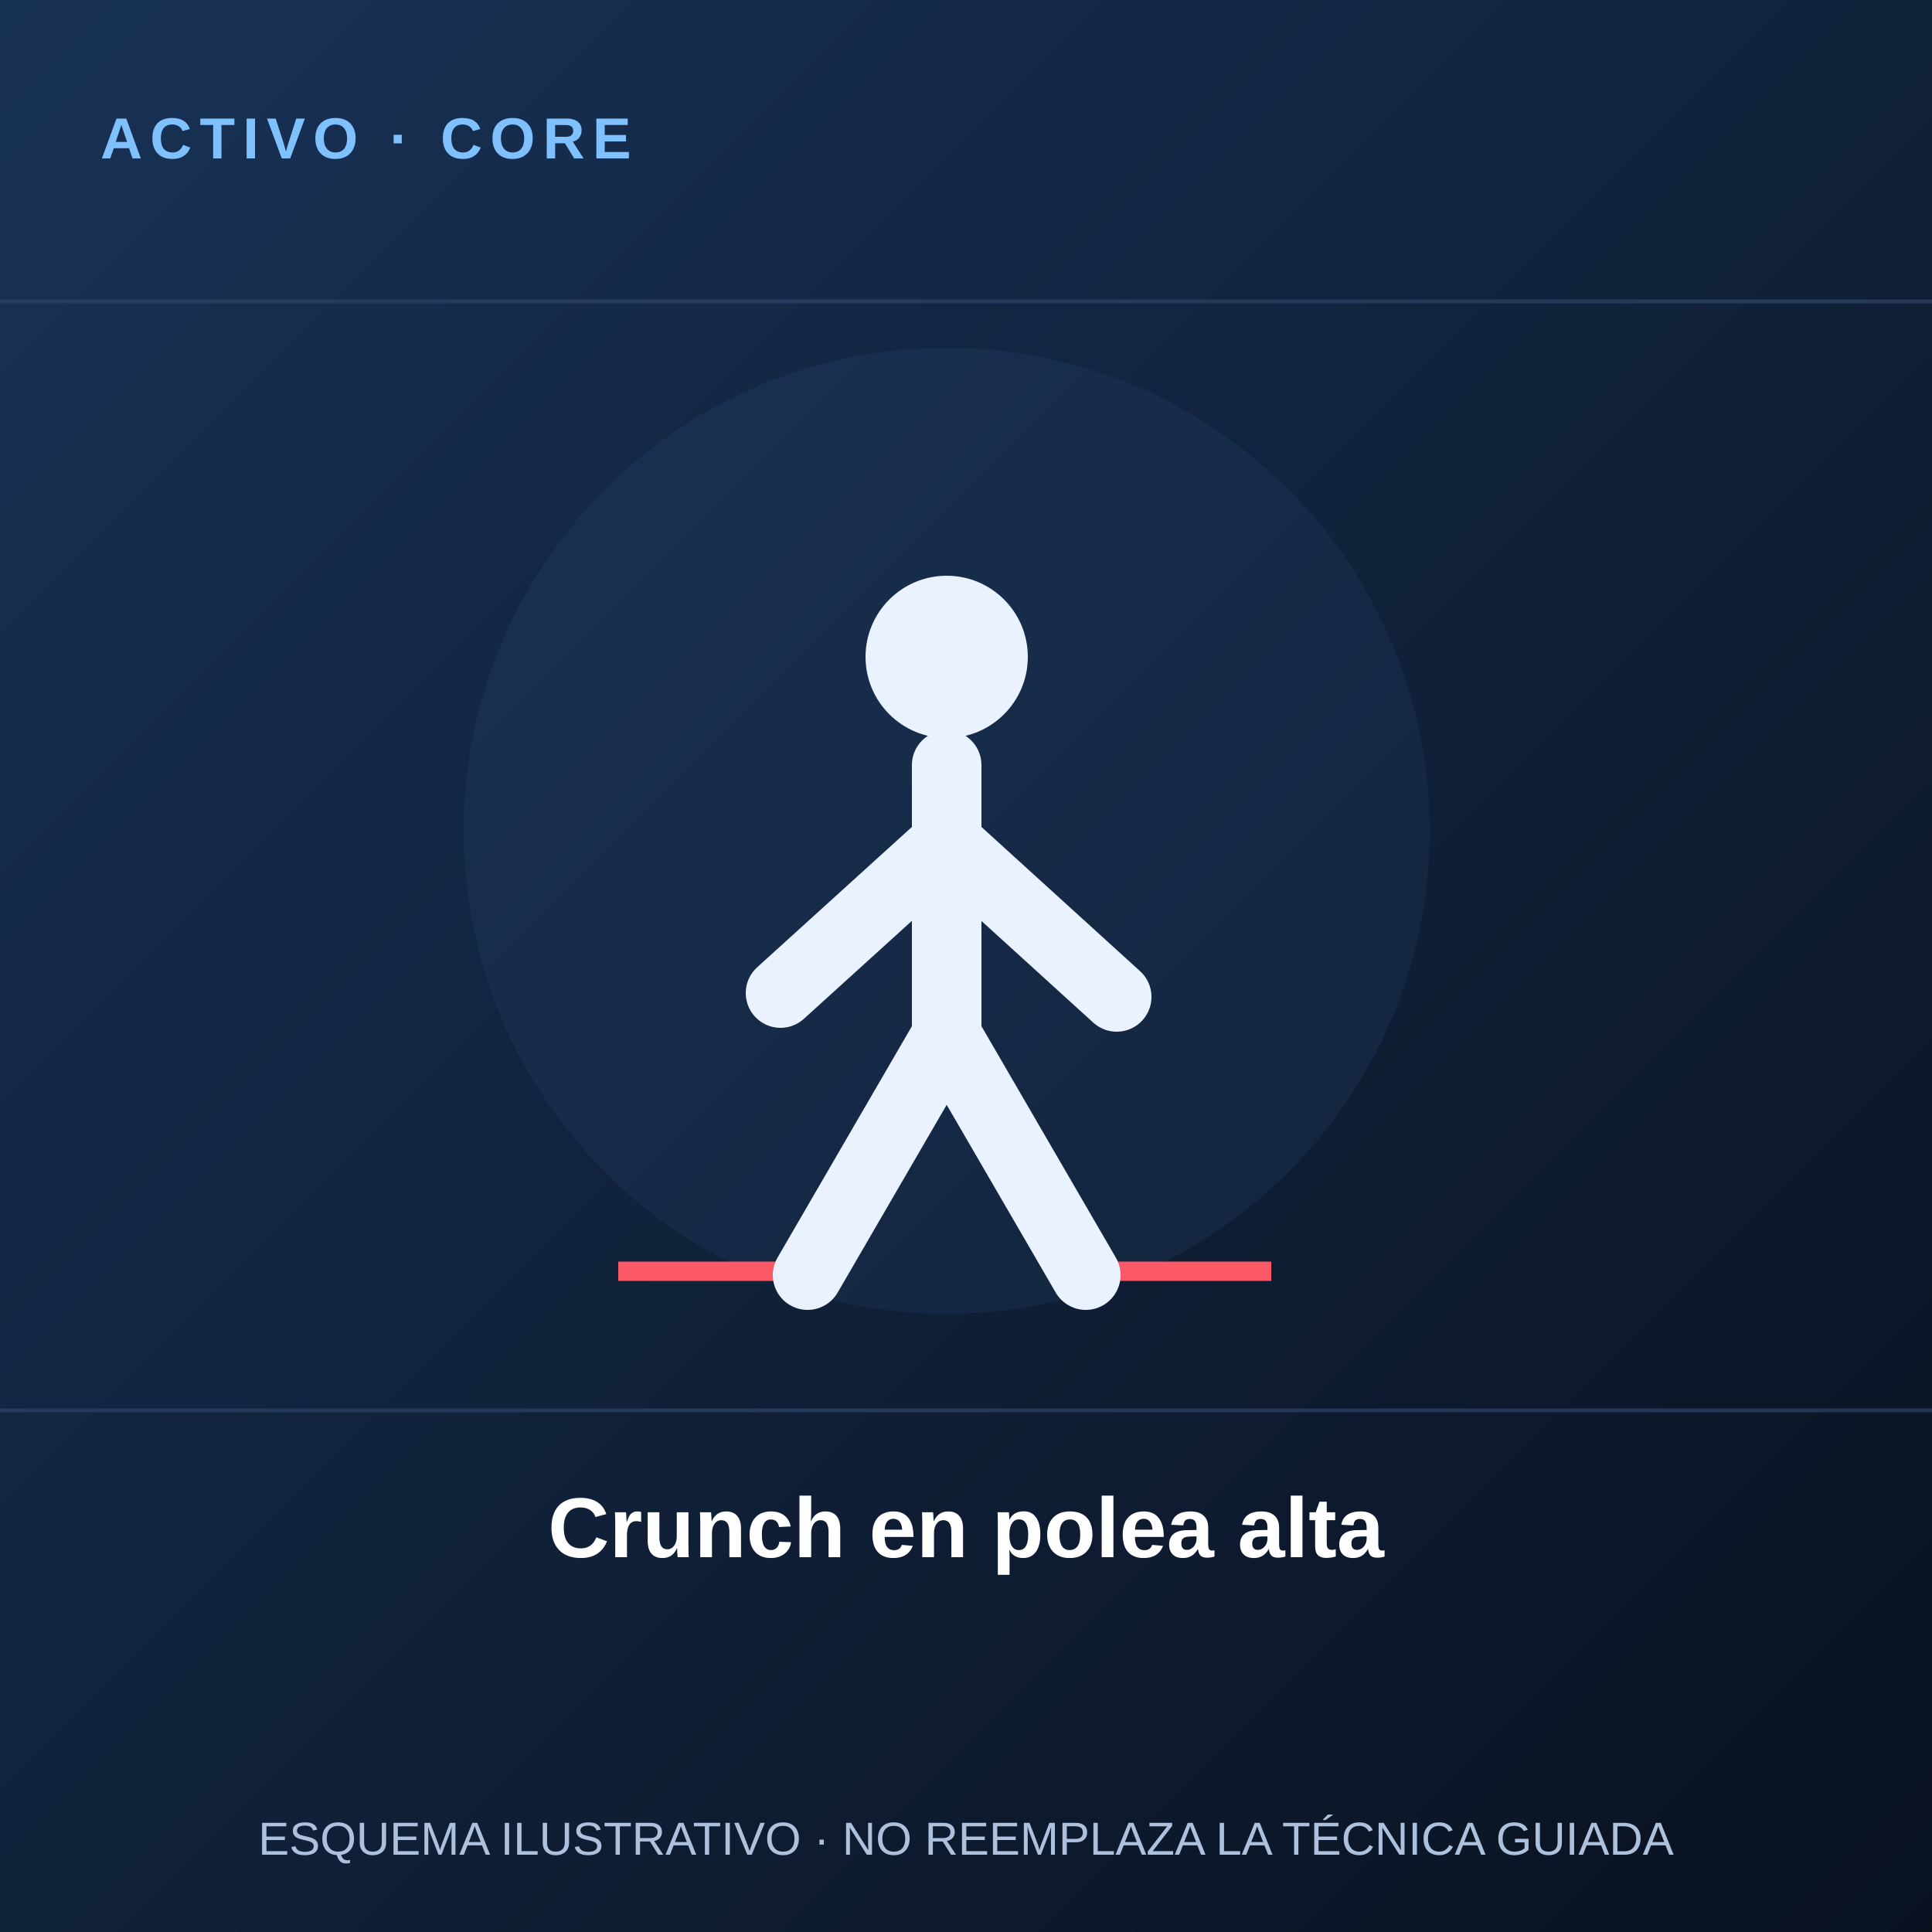
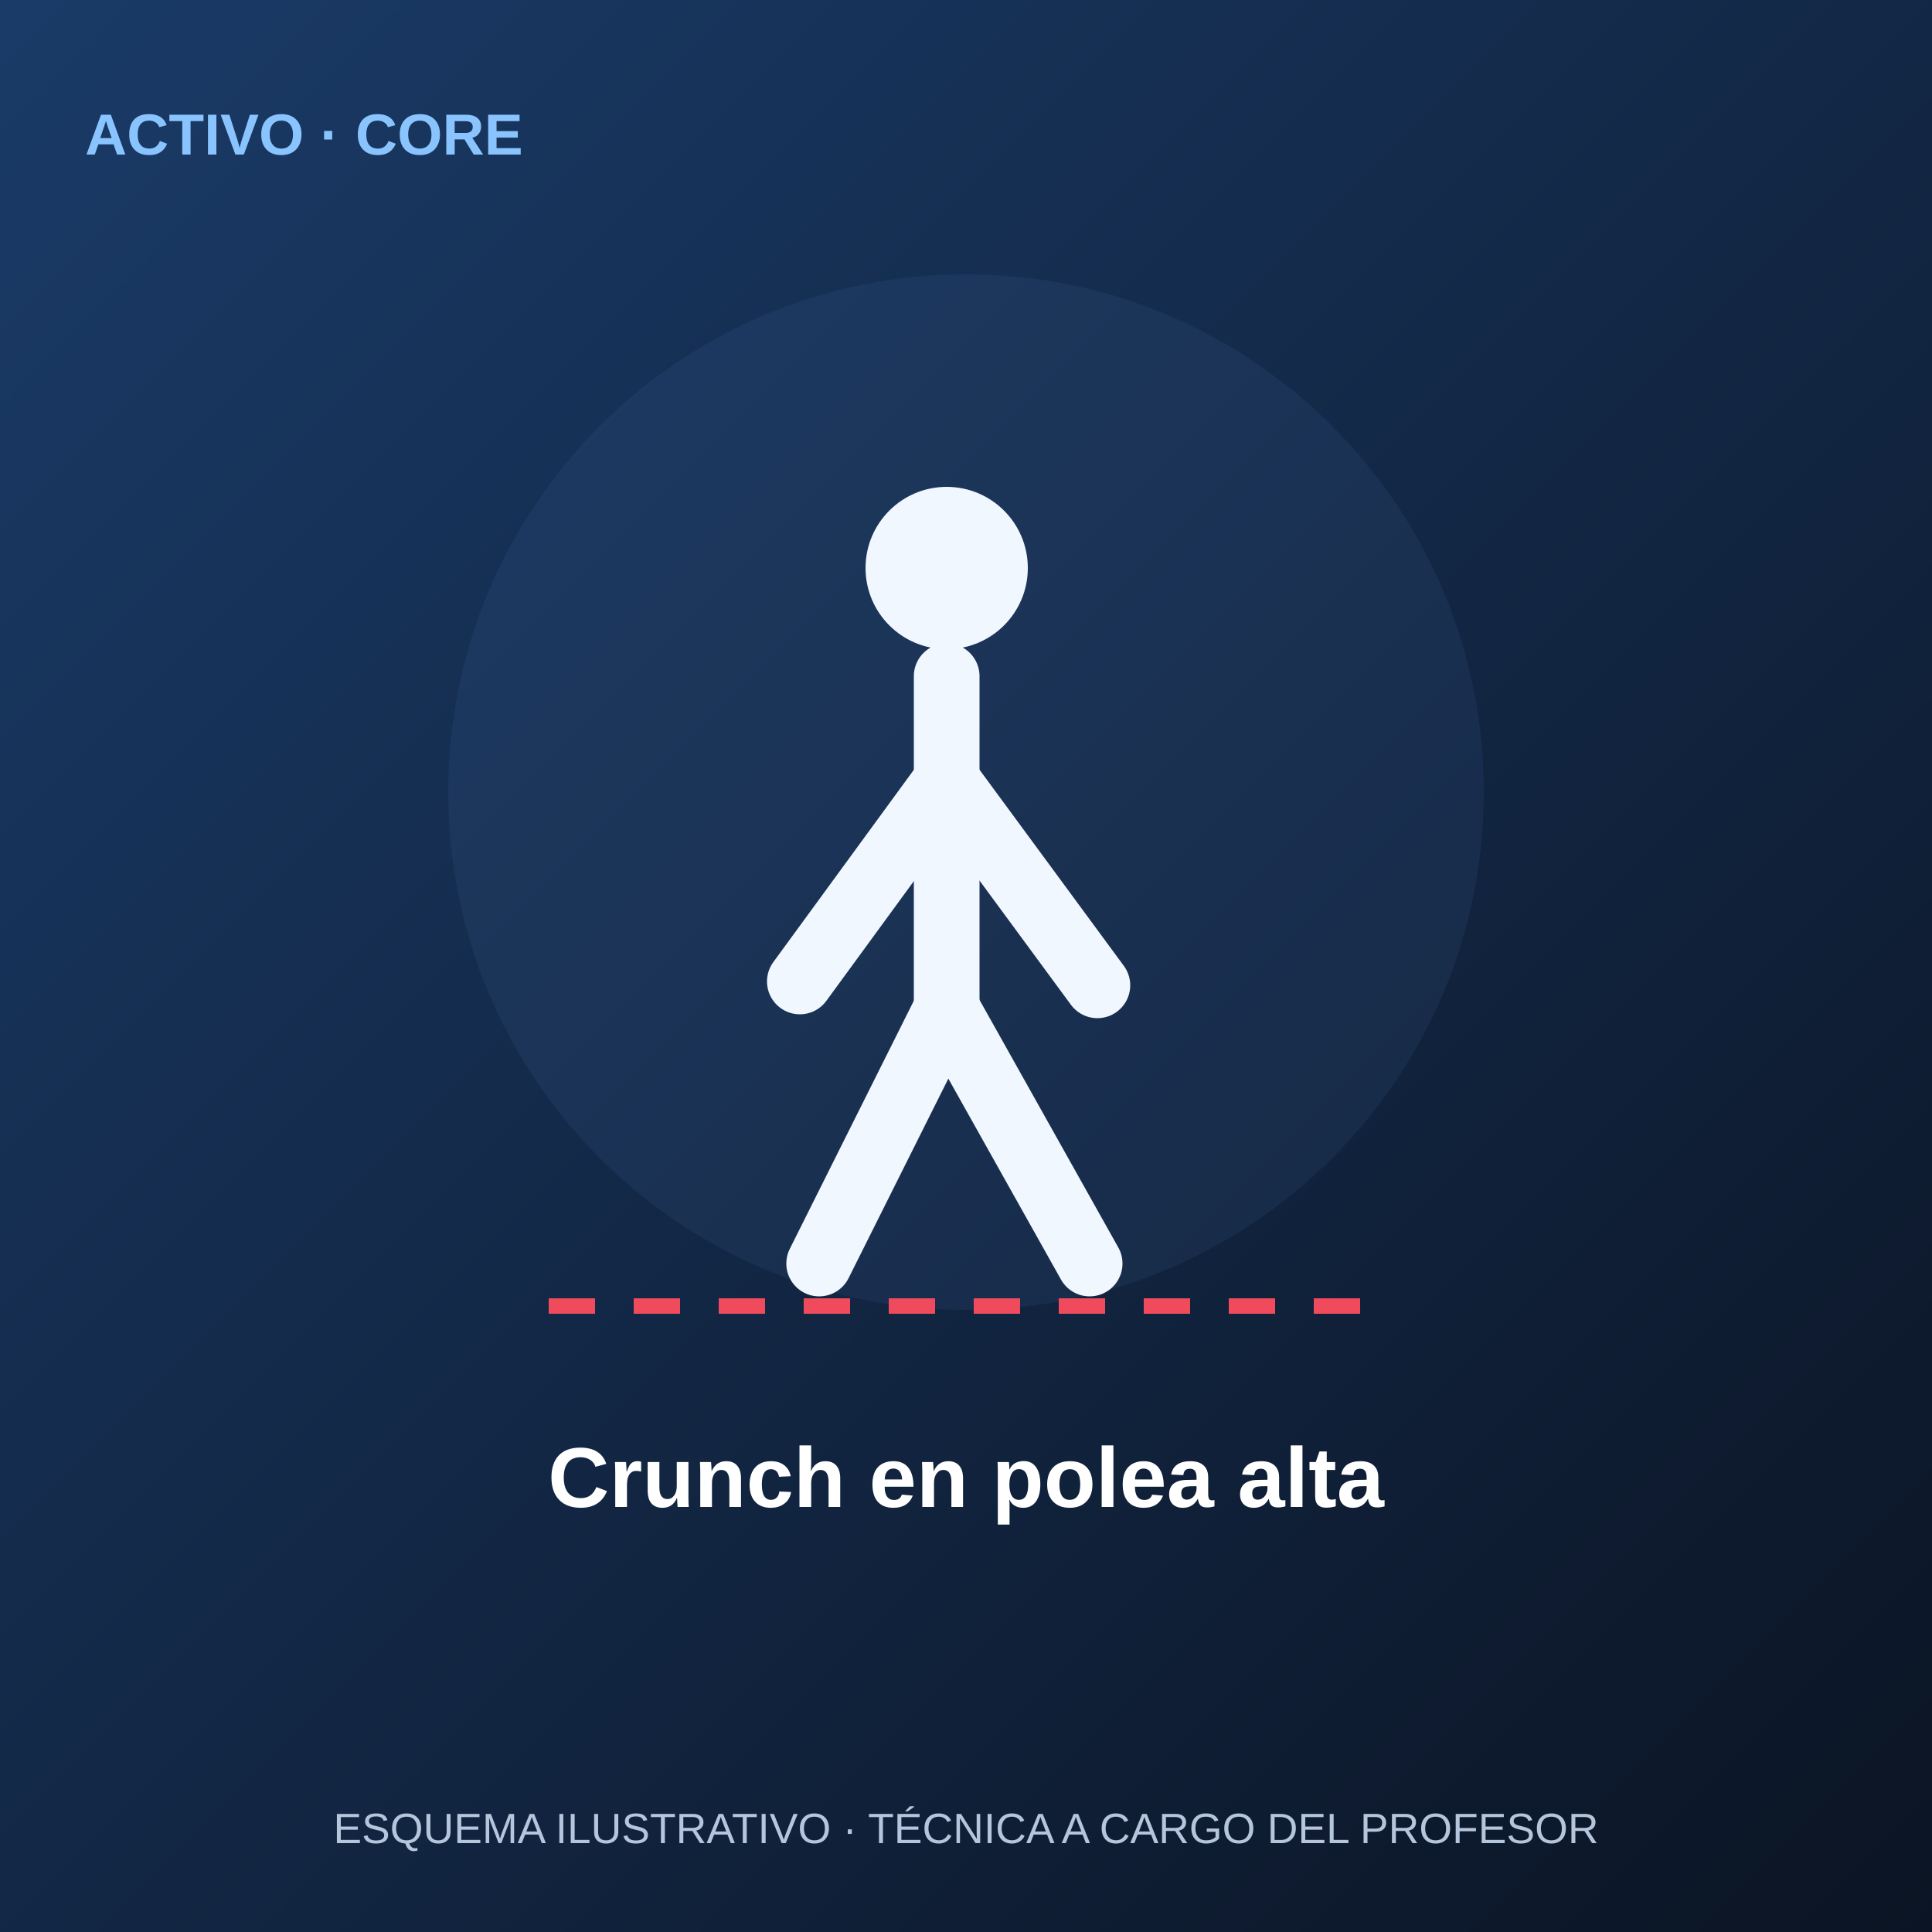
- <svg xmlns="http://www.w3.org/2000/svg" viewBox="0 0 500 500" width="500" height="500" role="img" aria-label="Ilustración esquemática: Crunch en polea alta">
+ <svg xmlns="http://www.w3.org/2000/svg" width="500" height="500" viewBox="0 0 500 500" role="img" aria-label="Esquema de Crunch en polea alta">
  <defs>
-     <linearGradient id="g" x1="0" y1="0" x2="1" y2="1">
-       <stop stop-color="#183256" />
-       <stop offset="1" stop-color="#09111f" />
+     <linearGradient id="a" x2="1" y2="1">
+       <stop stop-color="#1a3b68" />
+       <stop offset="1" stop-color="#0b1423" />
    </linearGradient>
  </defs>
-   <rect width="500" height="500" fill="url(#g)" />
-   <path d="M0 78H500 M0 365H500" stroke="#2d4367" opacity=".7" />
-   <circle cx="245" cy="215" r="125" fill="#2d4c7a" opacity=".18" />
-   <text x="26" y="41" fill="#7fc0ff" font-family="Arial,sans-serif" font-size="15" font-weight="700" letter-spacing="2">ACTIVO · CORE</text>
-   <path d="M160 329 h46 M283 329 h46" stroke="#fa5965" stroke-width="5" />
-   <path d="M245 198 L245 270" fill="none" stroke="#eaf2ff" stroke-width="18" stroke-linecap="round" stroke-linejoin="round" />
-   <path d="M245 218 L202 257" fill="none" stroke="#eaf2ff" stroke-width="18" stroke-linecap="round" stroke-linejoin="round" />
-   <path d="M245 218 L289 258" fill="none" stroke="#eaf2ff" stroke-width="18" stroke-linecap="round" stroke-linejoin="round" />
-   <path d="M245 268 L209 330" fill="none" stroke="#eaf2ff" stroke-width="18" stroke-linecap="round" stroke-linejoin="round" />
-   <path d="M245 268 L281 330" fill="none" stroke="#eaf2ff" stroke-width="18" stroke-linecap="round" stroke-linejoin="round" />
-   <circle cx="245" cy="170" r="21" fill="#eaf2ff" />
-   <text x="250" y="403" font-family="Arial, sans-serif" font-size="22" font-weight="bold" text-anchor="middle" fill="white">Crunch en polea alta</text>
-   <text x="250" y="480" text-anchor="middle" font-family="Arial,sans-serif" font-size="12" fill="#adc1dd">ESQUEMA ILUSTRATIVO · NO REEMPLAZA LA TÉCNICA GUIADA</text>
+   <rect width="500" height="500" fill="url(#a)" />
+   <circle cx="250" cy="205" r="134" fill="#5c80c3" opacity=".1" />
+   <text x="22" y="40" font-size="15" font-family="Arial,sans-serif" fill="#89c4ff" font-weight="bold">ACTIVO · CORE</text>
+   <path d="M142 338h218" stroke="#ef4b5d" stroke-width="4" stroke-dasharray="12 10" />
+   <path d="M245 175 L245 261" stroke="#f1f7ff" stroke-width="17" stroke-linejoin="round" stroke-linecap="round" fill="none" />
+   <path d="M245 202 L207 254" stroke="#f1f7ff" stroke-width="17" stroke-linejoin="round" stroke-linecap="round" fill="none" />
+   <path d="M245 202 L284 255" stroke="#f1f7ff" stroke-width="17" stroke-linejoin="round" stroke-linecap="round" fill="none" />
+   <path d="M245 261 L212 327" stroke="#f1f7ff" stroke-width="17" stroke-linejoin="round" stroke-linecap="round" fill="none" />
+   <path d="M245 261 L282 327" stroke="#f1f7ff" stroke-width="17" stroke-linejoin="round" stroke-linecap="round" fill="none" />
+   <circle cx="245" cy="147" r="21" fill="#f1f7ff" />
+   <text x="250" y="390" fill="white" font-family="Arial,sans-serif" font-size="22" font-weight="bold" text-anchor="middle">Crunch en polea alta</text>
+   <text x="250" y="477" text-anchor="middle" font-family="Arial,sans-serif" font-size="11" fill="#b4c5dc">ESQUEMA ILUSTRATIVO · TÉCNICA A CARGO DEL PROFESOR</text>
</svg>
